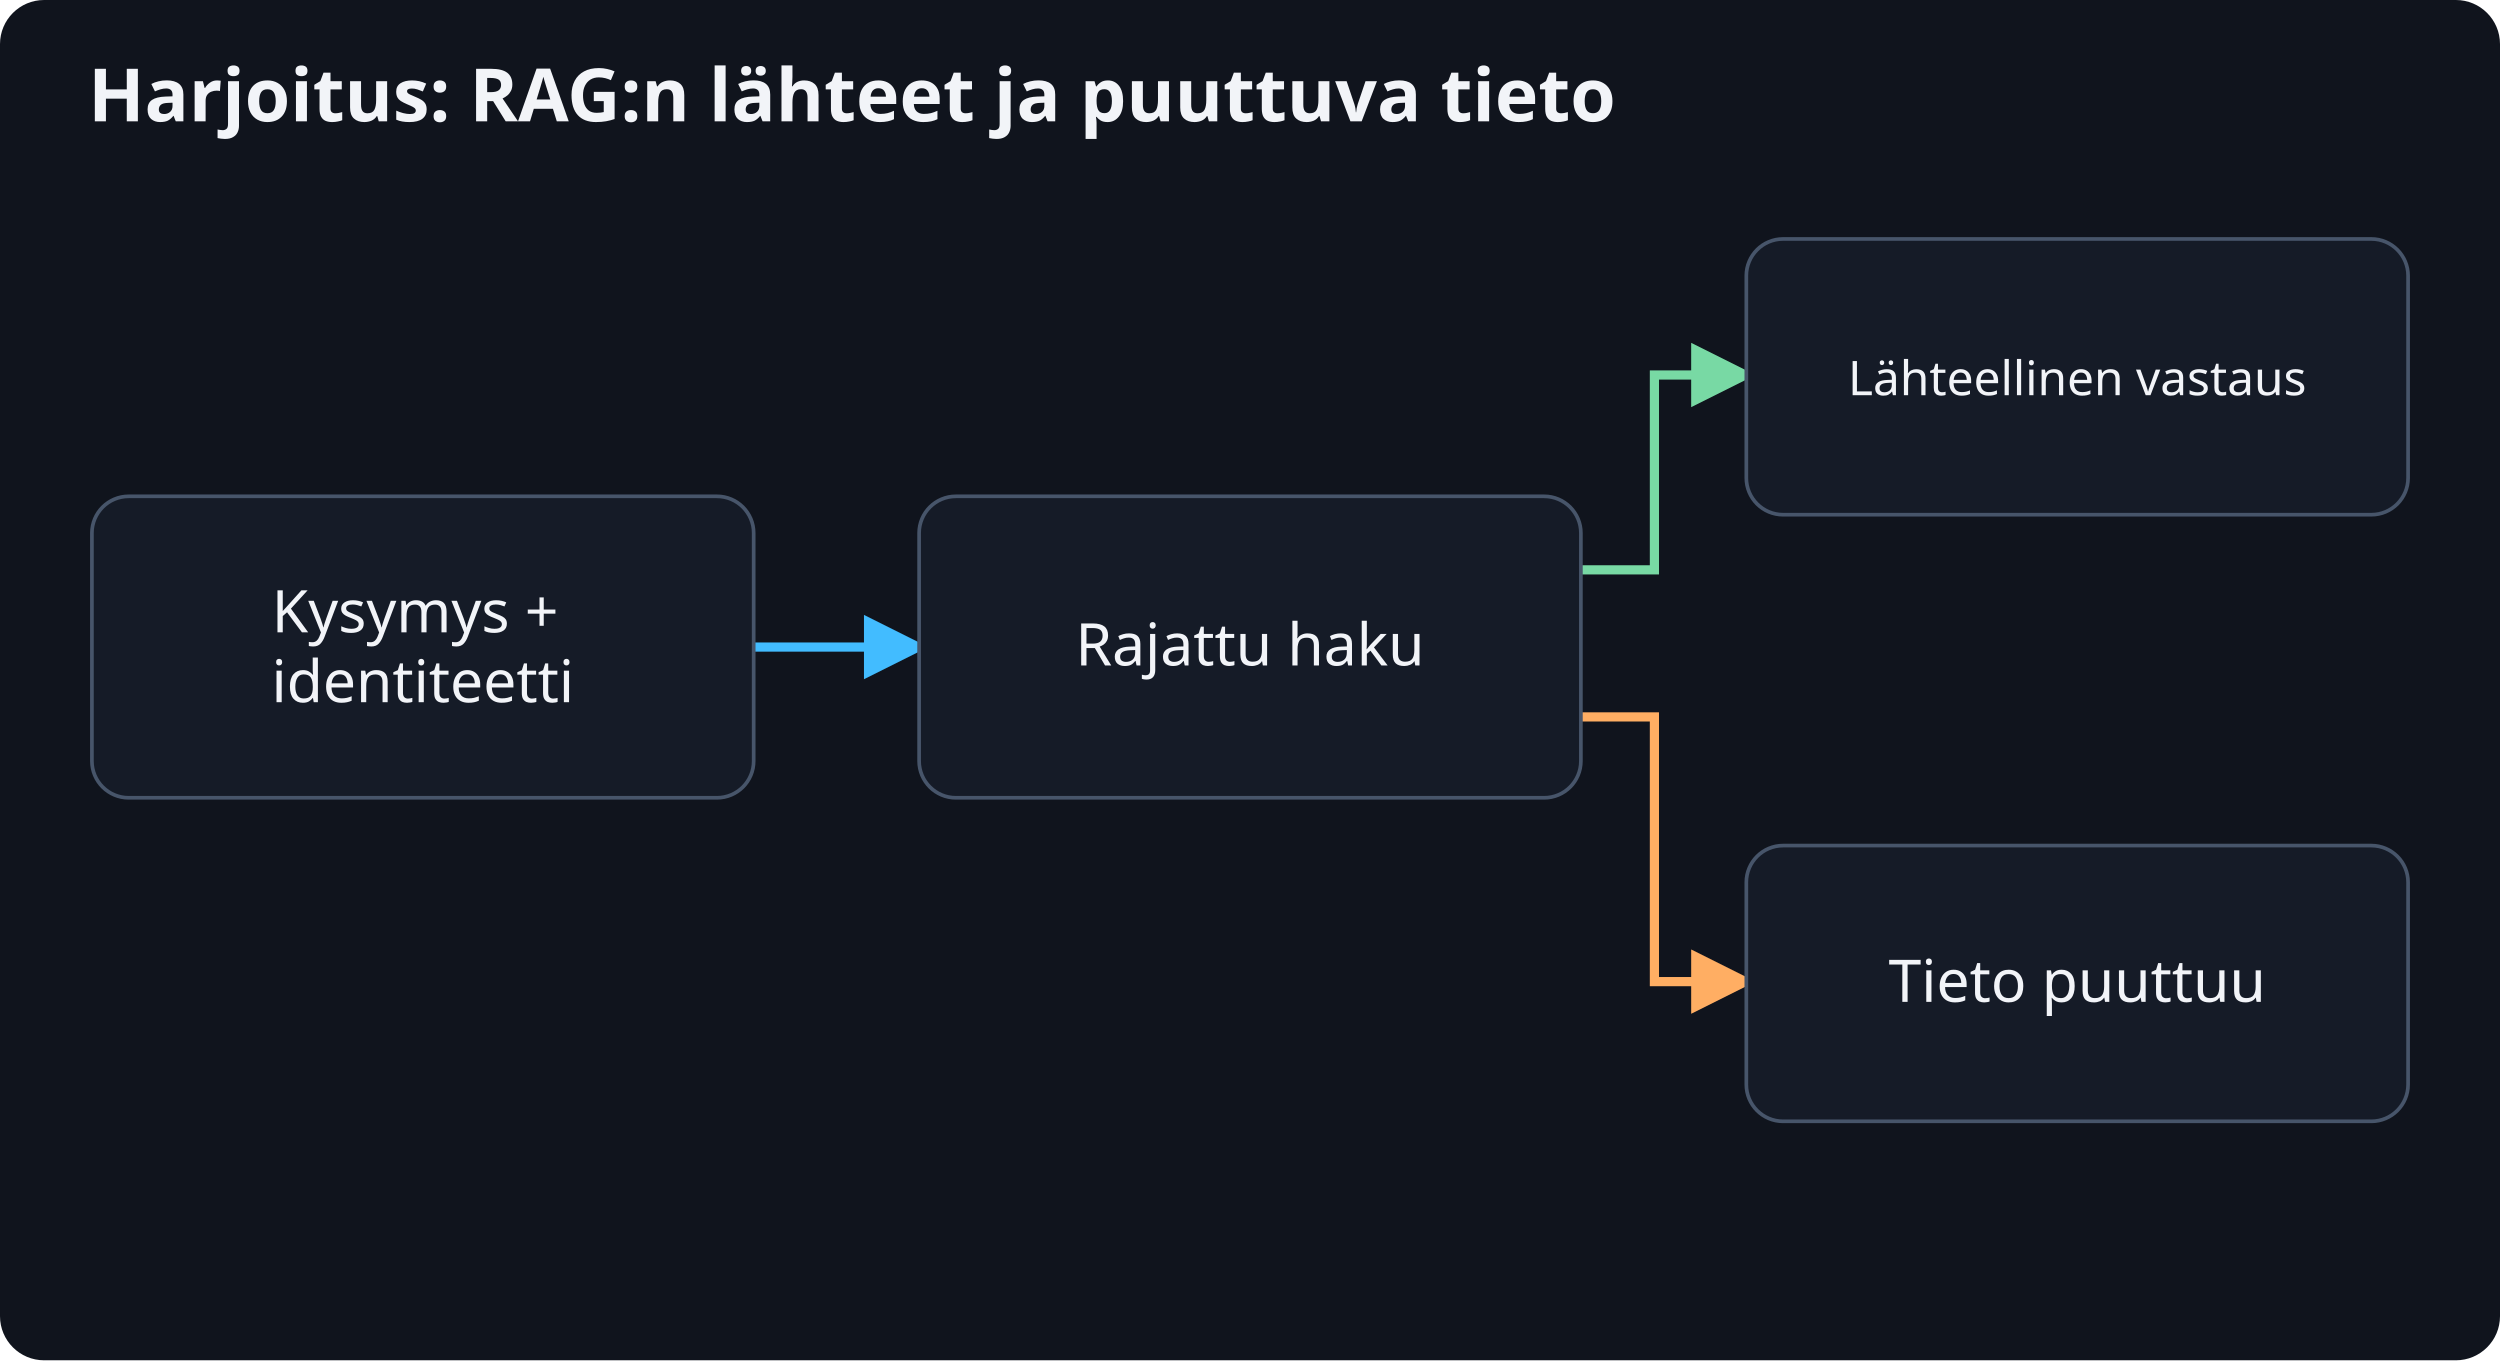
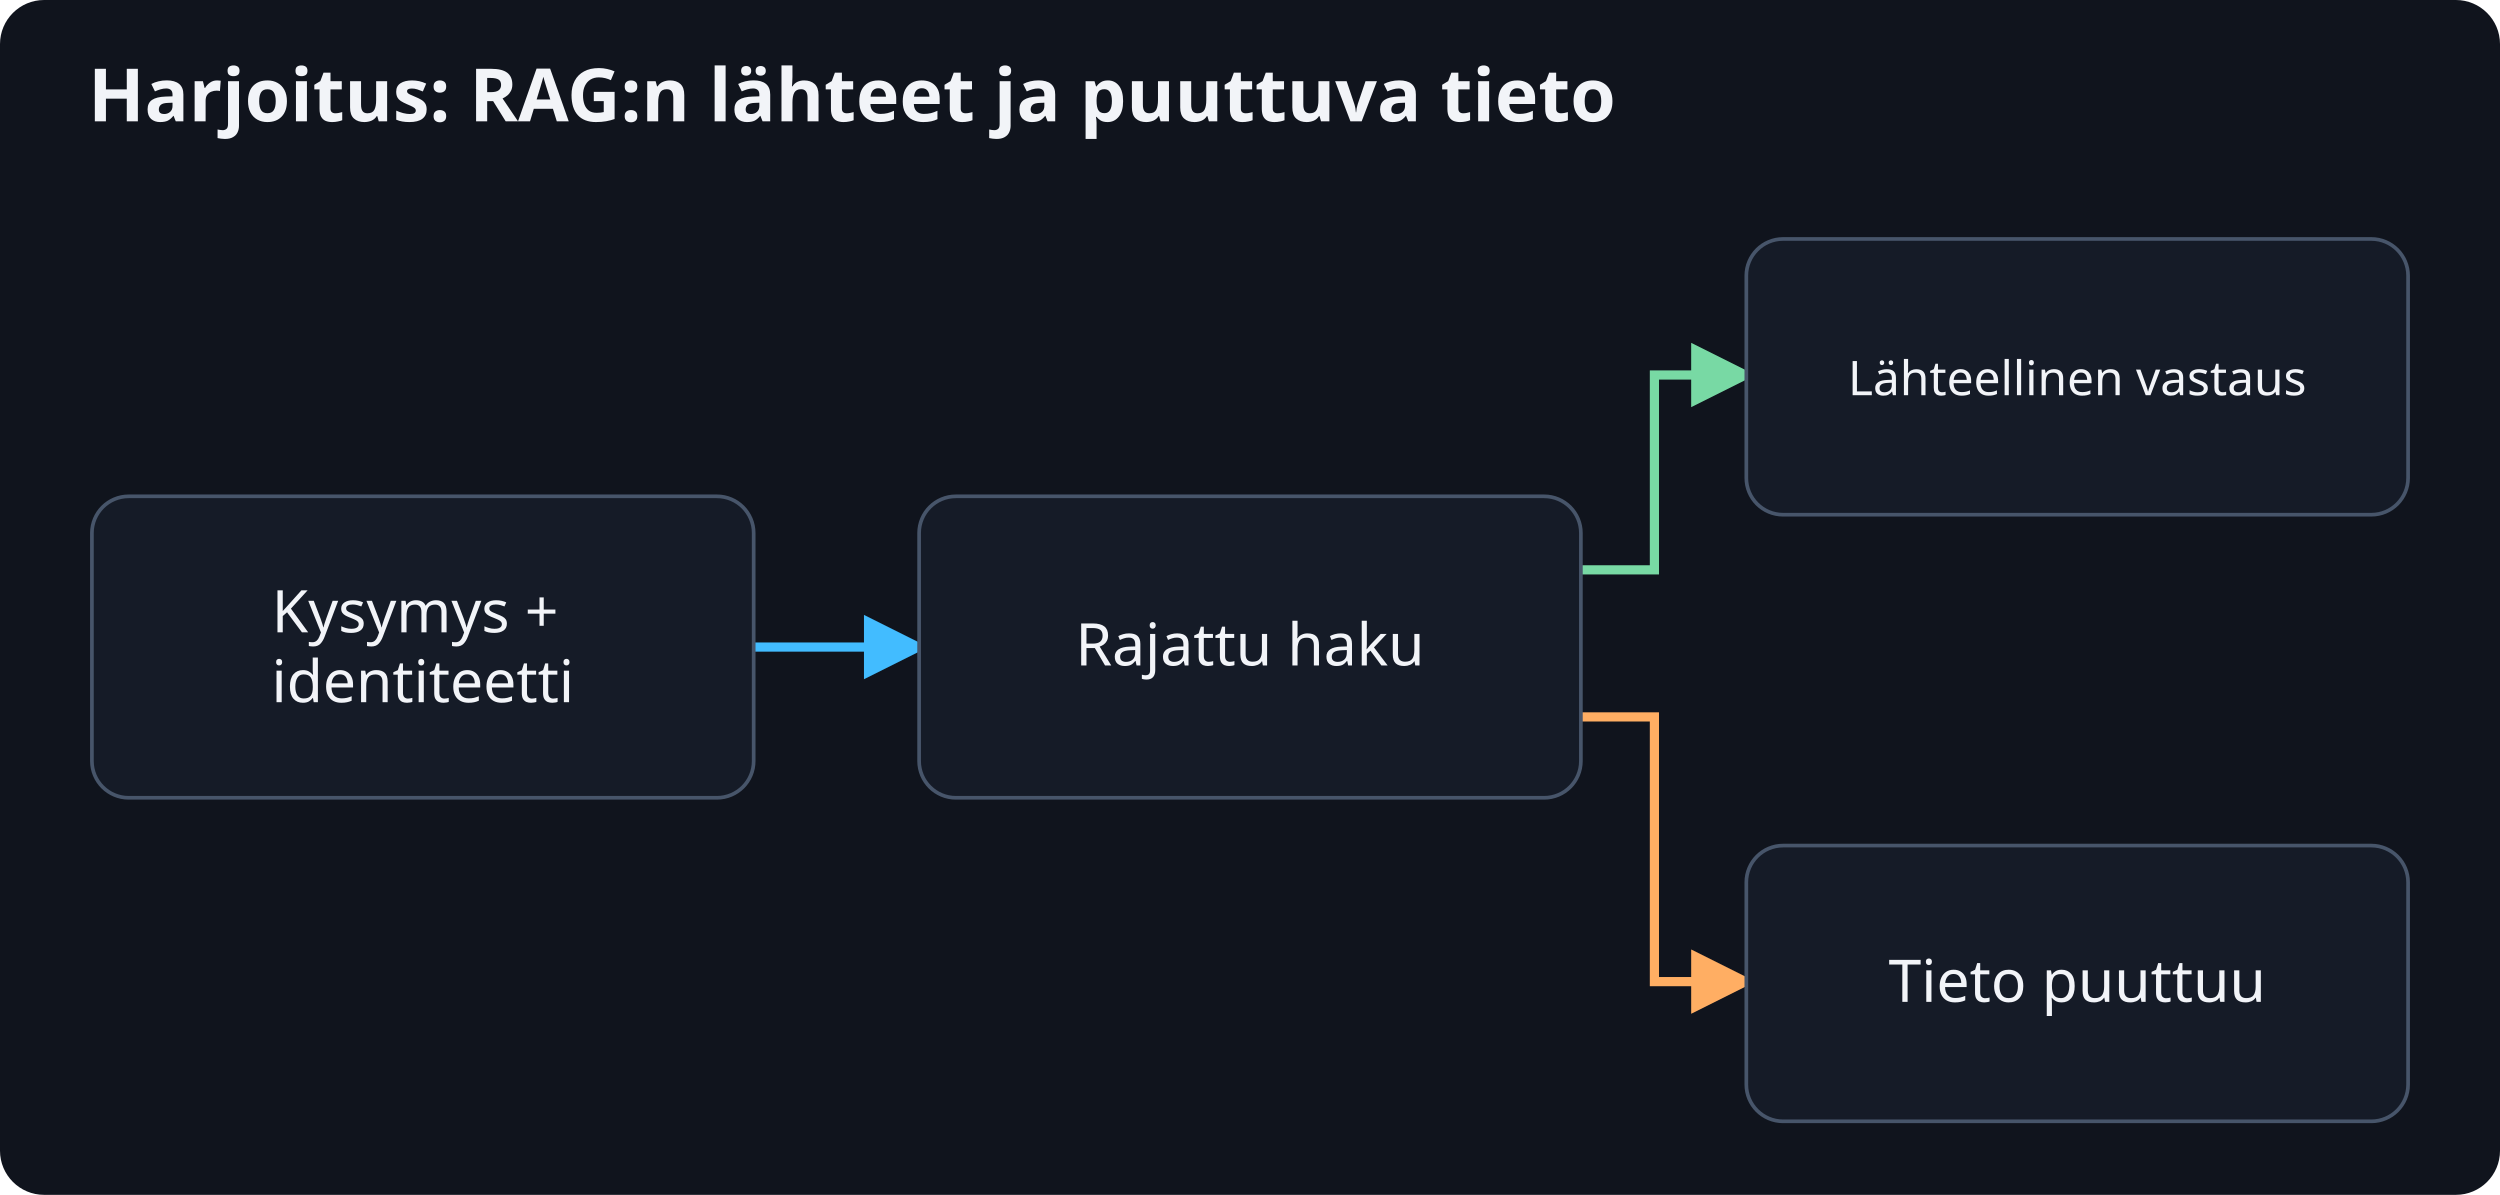
- <svg xmlns="http://www.w3.org/2000/svg" viewBox="0 0 680 370" role="img">
+ <svg xmlns="http://www.w3.org/2000/svg" viewBox="0 0 680 325" role="img">
  <defs>
    <marker id="blue" markerWidth="7" markerHeight="7" refX="6" refY="3.5" orient="auto-start-reverse">
      <path d="M0 0L7 3.5L0 7Z" fill="#42bcff" />
    </marker>
    <marker id="green" markerWidth="7" markerHeight="7" refX="6" refY="3.5" orient="auto-start-reverse">
      <path d="M0 0L7 3.5L0 7Z" fill="#78d9a4" />
    </marker>
    <marker id="orange" markerWidth="7" markerHeight="7" refX="6" refY="3.5" orient="auto-start-reverse">
      <path d="M0 0L7 3.5L0 7Z" fill="#ffae63" />
    </marker>
  </defs>
-   <rect width="680" height="370" rx="12" fill="#10141d" />
+   <rect width="680" height="325" rx="12" fill="#10141d" />
  <g font-family="system-ui,sans-serif" fill="#f2f4f8">
    <text x="24" y="33" font-weight="700" font-size="20">Harjoitus: RAG:n lähteet ja puuttuva tieto</text>
    <path d="M205 176H250" fill="none" stroke="#42bcff" stroke-width="2.5" marker-end="url(#blue)" />
    <path d="M430 155H450V102H475" fill="none" stroke="#78d9a4" stroke-width="2.5" marker-end="url(#green)" />
    <path d="M430 195H450V267H475" fill="none" stroke="#ffae63" stroke-width="2.5" marker-end="url(#orange)" />
    <rect x="25" y="135" width="180" height="82" rx="10" fill="#151b27" stroke="#47556a" />
    <text x="115" y="172" text-anchor="middle" font-size="16">
      <tspan x="115" dy="0">Kysymys +</tspan>
      <tspan x="115" dy="19">identiteetti</tspan>
    </text>
    <rect x="250" y="135" width="180" height="82" rx="10" fill="#151b27" stroke="#47556a" />
    <text x="340" y="181" text-anchor="middle" font-size="16">
      <tspan x="340" dy="0">Rajattu haku</tspan>
    </text>
    <rect x="475" y="65" width="180" height="75" rx="10" fill="#151b27" stroke="#47556a" />
    <text x="565" y="107.5" text-anchor="middle" font-size="13">
      <tspan x="565" dy="0">Lähteellinen vastaus</tspan>
    </text>
    <rect x="475" y="230" width="180" height="75" rx="10" fill="#151b27" stroke="#47556a" />
    <text x="565" y="272.5" text-anchor="middle" font-size="16">
      <tspan x="565" dy="0">Tieto puuttuu</tspan>
    </text>
  </g>
</svg>
